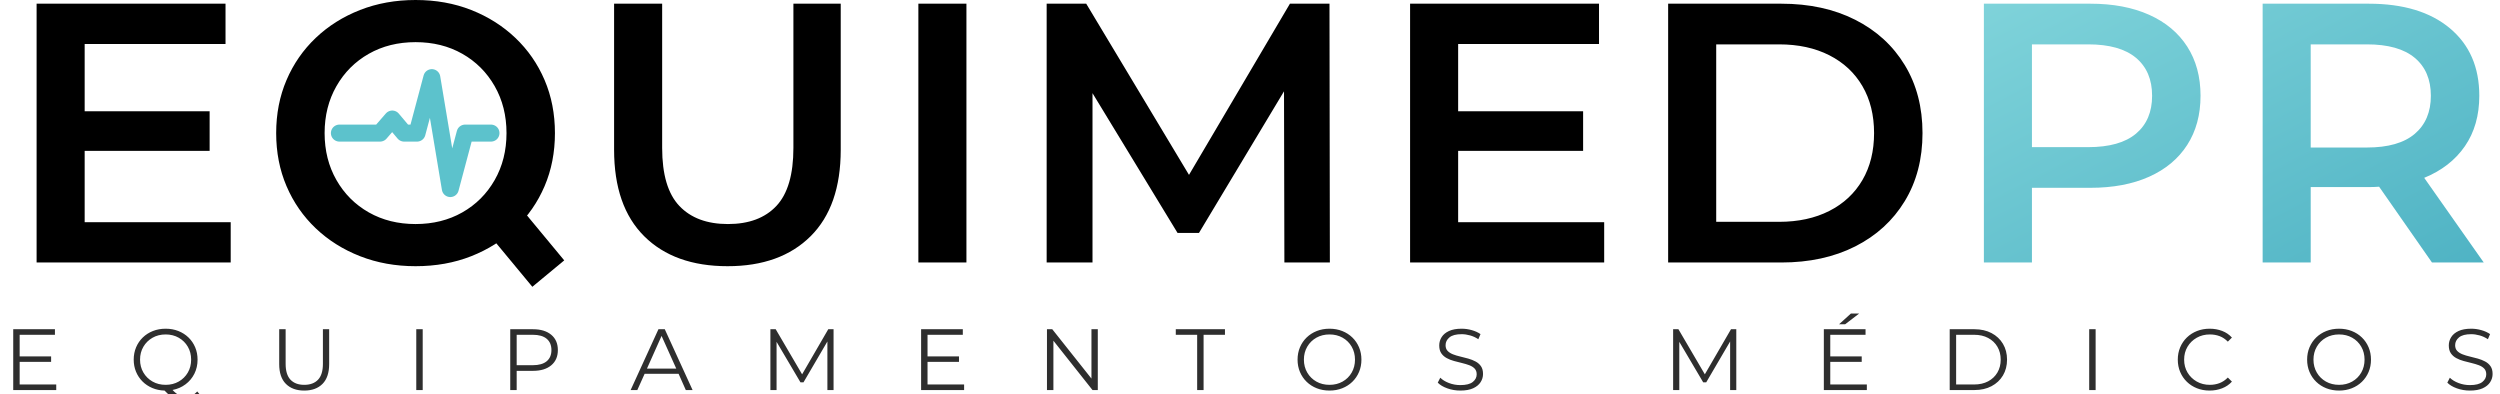
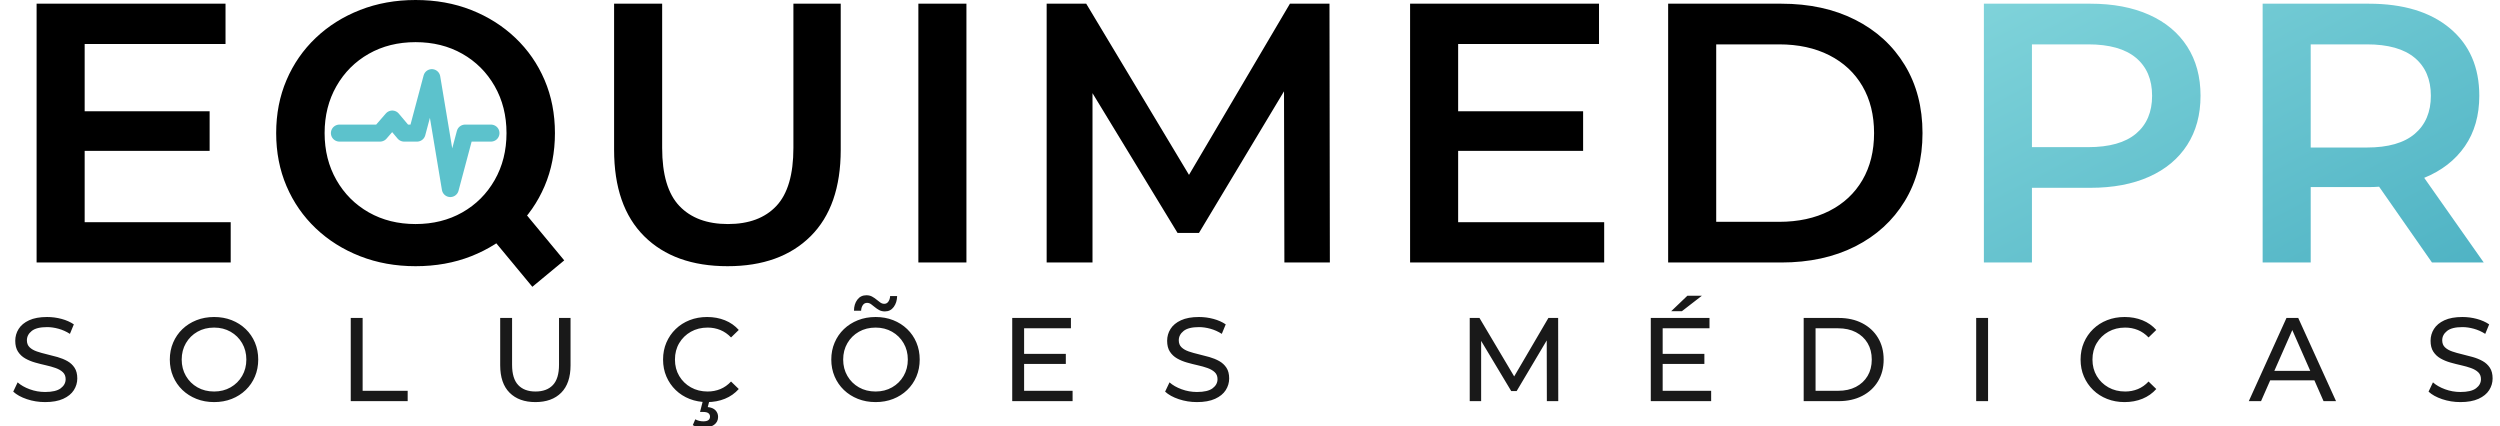
- <svg xmlns="http://www.w3.org/2000/svg" viewBox="-5 -10 6762 1065">
+ <svg xmlns="http://www.w3.org/2000/svg" viewBox="-5 -10 6762 1150">
  <defs>
    <linearGradient id="lg-pr" x1="0" y1="0" x2="1" y2="1">
      <stop offset="0" stop-color="#7FD3DA" />
      <stop offset="1" stop-color="#4FB3C4" />
    </linearGradient>
  </defs>
  <path fill="currentColor" d="M94 700V0H605V109H224V291H562V398H224V591H619V700Z M1119 710Q1038 710 969.0 683.0Q900 656 849.0 607.5Q798 559 770.0 493.5Q742 428 742 350Q742 272 770.0 206.5Q798 141 849.0 92.5Q900 44 969.0 17.0Q1038 -10 1119 -10Q1201 -10 1269.5 17.0Q1338 44 1389.0 92.5Q1440 141 1468.0 206.5Q1496 272 1496 350Q1496 428 1468.0 493.5Q1440 559 1389.0 607.5Q1338 656 1269.5 683.0Q1201 710 1119 710ZM1119 596Q1190 596 1245.5 564.5Q1301 533 1333.0 477.0Q1365 421 1365 350Q1365 279 1333.0 223.0Q1301 167 1245.5 135.5Q1190 104 1119 104Q1048 104 992.5 135.5Q937 167 905.0 223.0Q873 279 873 350Q873 421 905.0 477.0Q937 533 992.5 564.5Q1048 596 1119 596Z M1963 710Q1819 710 1737.5 629.0Q1656 548 1656 395V0H1786V390Q1786 498 1832.5 547.0Q1879 596 1964 596Q2049 596 2095.0 547.0Q2141 498 2141 390V0H2269V395Q2269 548 2187.5 629.0Q2106 710 1963 710Z M2479 700V0H2609V700Z M2826 700V0H2933L3211 463L3484 0H3591L3592 700H3469L3468 237L3238 620H3180L2950 242V700Z M3809 700V0H4320V109H3939V291H4277V398H3939V591H4334V700Z M4507 700V0H4813Q4927 0 5013.0 43.5Q5099 87 5147.0 166.0Q5195 245 5195 350Q5195 455 5147.0 534.0Q5099 613 5013.0 656.5Q4927 700 4813 700ZM4637 590H4807Q4885 590 4943.0 560.5Q5001 531 5032.5 477.0Q5064 423 5064 350Q5064 277 5032.5 223.0Q5001 169 4943.0 139.5Q4885 110 4807 110H4637Z" />
  <path fill="none" stroke="currentColor" stroke-width="112" d="M1333 555 L1478 730" />
  <path class="logo-pulse" fill="none" stroke="#5CC2CC" stroke-width="46" stroke-linecap="round" stroke-linejoin="round" d="M913 350 L1023 350 L1056 312 L1088 350 L1123 350 L1163 200 L1213 500 L1253 350 L1288 350 L1323 350" />
  <path class="logo-pr" fill="url(#lg-pr)" d="M5361 700V0H5649Q5741 0 5808.0 30.0Q5875 60 5911.0 116.0Q5947 172 5947 249Q5947 326 5911.0 382.0Q5875 438 5808.0 468.0Q5741 498 5649 498H5491V700ZM5491 388H5643Q5729 388 5772.5 351.5Q5816 315 5816 249Q5816 183 5772.5 146.5Q5729 110 5643 110H5491Z M6115 700V0H6402Q6542 0 6621.5 66.5Q6701 133 6701 249Q6701 329 6662.0 385.5Q6623 442 6552 471L6713 700H6573L6430 495Q6417 496 6403 496H6245V700ZM6245 389H6397Q6483 389 6526.5 352.0Q6570 315 6570 249Q6570 183 6526.5 146.5Q6483 110 6397 110H6245Z" />
-   <path class="logo-tag" fill="currentColor" opacity="0.82" d="M30.79 1045.0V880.5H143.59V895.54H48.18V954.055H133.25V968.86H48.18V1029.96H147.115V1045.0Z M496.945 1077.665Q482.61 1077.665 469.45 1070.497Q456.29 1063.33 440.075 1046.41Q422.215 1045.94 406.94 1039.477Q391.665 1033.015 380.385 1021.735Q369.105 1010.455 362.877 995.415Q356.65 980.375 356.65 962.75Q356.65 944.655 363.112 929.38Q369.575 914.105 381.207 902.825Q392.84 891.545 408.585 885.318Q424.33 879.09 443.13 879.09Q461.695 879.09 477.44 885.318Q493.185 891.545 504.817 902.825Q516.45 914.105 522.912 929.38Q529.375 944.655 529.375 962.75Q529.375 983.665 520.797 1000.82Q512.22 1017.975 496.827 1029.49Q481.435 1041.005 461.695 1044.765Q470.86 1054.635 479.672 1059.1Q488.485 1063.565 497.18 1063.565Q515.51 1063.565 528.435 1048.76L536.895 1058.865Q521.385 1077.665 496.945 1077.665ZM443.13 1030.9Q462.87 1030.9 478.497 1021.97Q494.125 1013.04 503.055 997.648Q511.985 982.255 511.985 962.75Q511.985 943.245 503.055 927.852Q494.125 912.46 478.497 903.53Q462.87 894.6 443.13 894.6Q423.155 894.6 407.527 903.53Q391.9 912.46 382.852 927.852Q373.805 943.245 373.805 962.75Q373.805 982.255 382.852 997.648Q391.9 1013.04 407.527 1021.97Q423.155 1030.9 443.13 1030.9Z M817.869 1046.41Q786.379 1046.41 768.284 1028.315Q750.189 1010.22 750.189 974.735V880.5H767.579V974.03Q767.579 1003.17 780.739 1017.035Q793.899 1030.9 817.869 1030.9Q842.074 1030.9 855.234 1017.035Q868.394 1003.17 868.394 974.03V880.5H885.314V974.735Q885.314 1010.22 867.337 1028.315Q849.359 1046.41 817.869 1046.41Z M1120.934 1045.0V880.5H1138.324V1045.0Z M1375.118 1045.0V880.5H1436.688Q1467.943 880.5 1485.921 895.423Q1503.898 910.345 1503.898 936.9Q1503.898 963.22 1485.921 978.143Q1467.943 993.065 1436.688 993.065H1392.508V1045.0ZM1392.508 977.79H1436.218Q1460.893 977.79 1473.701 967.097Q1486.508 956.405 1486.508 936.9Q1486.508 917.16 1473.701 906.35Q1460.893 895.54 1436.218 895.54H1392.508Z M1700.743 1045.0 1775.943 880.5H1793.098L1868.298 1045.0H1849.968L1830.463 1001.055H1738.578L1718.838 1045.0ZM1744.923 986.955H1824.118L1784.403 898.595Z M2078.772 1045.0V880.5H2093.107L2164.547 1002.465L2235.282 880.5H2249.617V1045.0H2232.932V913.635L2168.307 1024.085H2160.082L2095.457 914.575V1045.0Z M2486.412 1045.0V880.5H2599.212V895.54H2503.802V954.055H2588.872V968.86H2503.802V1029.96H2602.737V1045.0Z M2826.841 1045.0V880.5H2841.176L2947.161 1013.98V880.5H2964.316V1045.0H2949.981L2844.231 911.52V1045.0Z M3233.071 1045.0V895.54H3175.261V880.5H3308.271V895.54H3250.461V1045.0Z M3591.125 1046.41Q3572.325 1046.41 3556.58 1040.182Q3540.835 1033.955 3529.203 1022.675Q3517.57 1011.395 3511.108 996.12Q3504.645 980.845 3504.645 962.75Q3504.645 944.655 3511.108 929.38Q3517.57 914.105 3529.203 902.825Q3540.835 891.545 3556.58 885.318Q3572.325 879.09 3591.125 879.09Q3609.69 879.09 3625.435 885.318Q3641.18 891.545 3652.813 902.825Q3664.445 914.105 3670.908 929.38Q3677.37 944.655 3677.37 962.75Q3677.37 980.845 3670.908 996.12Q3664.445 1011.395 3652.813 1022.675Q3641.18 1033.955 3625.435 1040.182Q3609.69 1046.41 3591.125 1046.41ZM3591.125 1030.9Q3610.865 1030.9 3626.493 1022.088Q3642.12 1013.275 3651.05 997.765Q3659.98 982.255 3659.98 962.75Q3659.98 943.245 3651.05 927.735Q3642.12 912.225 3626.493 903.413Q3610.865 894.6 3591.125 894.6Q3571.15 894.6 3555.523 903.413Q3539.895 912.225 3530.848 927.735Q3521.8 943.245 3521.8 962.75Q3521.8 982.255 3530.848 997.765Q3539.895 1013.275 3555.523 1022.088Q3571.15 1030.9 3591.125 1030.9Z M3944.95 1046.41Q3926.385 1046.41 3909.7 1040.418Q3893.015 1034.425 3883.85 1025.025L3890.665 1011.63Q3899.36 1020.325 3914.047 1025.965Q3928.735 1031.605 3944.95 1031.605Q3967.98 1031.605 3978.555 1023.145Q3989.13 1014.685 3989.13 1002.465Q3989.13 992.83 3983.725 987.072Q3978.32 981.315 3969.272 977.908Q3960.225 974.5 3949.415 971.915Q3938.605 969.33 3927.795 966.393Q3916.985 963.455 3907.937 958.52Q3898.89 953.585 3893.367 945.477Q3887.845 937.37 3887.845 924.21Q3887.845 912.225 3894.307 901.885Q3900.77 891.545 3914.165 885.318Q3927.56 879.09 3948.475 879.09Q3962.34 879.09 3975.97 882.967Q3989.6 886.845 3999.47 893.66L3993.595 907.525Q3983.02 900.475 3971.152 897.185Q3959.285 893.895 3948.475 893.895Q3925.915 893.895 3915.457 902.59Q3905 911.285 3905 923.74Q3905 933.375 3910.522 939.132Q3916.045 944.89 3925.092 948.415Q3934.14 951.94 3944.95 954.408Q3955.76 956.875 3966.452 959.93Q3977.145 962.985 3986.192 967.803Q3995.24 972.62 4000.762 980.61Q4006.285 988.6 4006.285 1001.525Q4006.285 1013.51 3999.705 1023.732Q3993.125 1033.955 3979.612 1040.182Q3966.1 1046.41 3944.95 1046.41Z M4520.478 1045.0V880.5H4534.813L4606.253 1002.465L4676.988 880.5H4691.323V1045.0H4674.638V913.635L4610.013 1024.085H4601.788L4537.163 914.575V1045.0Z M4928.117 1045.0V880.5H5040.917V895.54H4945.507V954.055H5030.577V968.86H4945.507V1029.96H5044.442V1045.0ZM4969.242 867.105 5001.437 837.965H5023.762L4985.692 867.105Z M5268.547 1045.0V880.5H5335.522Q5361.842 880.5 5381.699 890.957Q5401.557 901.415 5412.602 919.98Q5423.647 938.545 5423.647 962.75Q5423.647 986.955 5412.602 1005.52Q5401.557 1024.085 5381.699 1034.543Q5361.842 1045.0 5335.522 1045.0ZM5285.937 1029.96H5334.582Q5356.437 1029.96 5372.534 1021.382Q5388.632 1012.805 5397.562 997.648Q5406.492 982.49 5406.492 962.75Q5406.492 943.01 5397.562 927.852Q5388.632 912.695 5372.534 904.118Q5356.437 895.54 5334.582 895.54H5285.937Z M5645.871 1045.0V880.5H5663.261V1045.0Z M5971.496 1046.41Q5952.931 1046.41 5937.303 1040.182Q5921.676 1033.955 5910.043 1022.675Q5898.411 1011.395 5891.948 996.12Q5885.486 980.845 5885.486 962.75Q5885.486 944.655 5891.948 929.38Q5898.411 914.105 5910.043 902.825Q5921.676 891.545 5937.421 885.318Q5953.166 879.09 5971.731 879.09Q5989.826 879.09 6005.453 885.082Q6021.081 891.075 6031.891 903.06L6020.846 914.105Q6010.741 903.765 5998.521 899.183Q5986.301 894.6 5972.201 894.6Q5952.461 894.6 5936.716 903.53Q5920.971 912.46 5911.806 927.852Q5902.641 943.245 5902.641 962.75Q5902.641 982.255 5911.806 997.648Q5920.971 1013.04 5936.716 1021.97Q5952.461 1030.9 5972.201 1030.9Q5986.301 1030.9 5998.521 1026.2Q6010.741 1021.5 6020.846 1011.16L6031.891 1022.205Q6021.081 1034.19 6005.336 1040.3Q5989.591 1046.41 5971.496 1046.41Z M6321.795 1046.41Q6302.995 1046.41 6287.25 1040.182Q6271.505 1033.955 6259.873 1022.675Q6248.24 1011.395 6241.778 996.12Q6235.315 980.845 6235.315 962.75Q6235.315 944.655 6241.778 929.38Q6248.24 914.105 6259.873 902.825Q6271.505 891.545 6287.25 885.318Q6302.995 879.09 6321.795 879.09Q6340.36 879.09 6356.105 885.318Q6371.85 891.545 6383.483 902.825Q6395.115 914.105 6401.578 929.38Q6408.04 944.655 6408.04 962.75Q6408.04 980.845 6401.578 996.12Q6395.115 1011.395 6383.483 1022.675Q6371.85 1033.955 6356.105 1040.182Q6340.36 1046.41 6321.795 1046.41ZM6321.795 1030.9Q6341.535 1030.9 6357.163 1022.088Q6372.79 1013.275 6381.72 997.765Q6390.65 982.255 6390.65 962.75Q6390.65 943.245 6381.72 927.735Q6372.79 912.225 6357.163 903.413Q6341.535 894.6 6321.795 894.6Q6301.82 894.6 6286.193 903.413Q6270.565 912.225 6261.518 927.735Q6252.47 943.245 6252.47 962.75Q6252.47 982.255 6261.518 997.765Q6270.565 1013.275 6286.193 1022.088Q6301.82 1030.9 6321.795 1030.9Z M6675.62 1046.41Q6657.055 1046.41 6640.37 1040.418Q6623.685 1034.425 6614.52 1025.025L6621.335 1011.63Q6630.03 1020.325 6644.717 1025.965Q6659.405 1031.605 6675.62 1031.605Q6698.65 1031.605 6709.225 1023.145Q6719.8 1014.685 6719.8 1002.465Q6719.8 992.83 6714.395 987.072Q6708.99 981.315 6699.942 977.908Q6690.895 974.5 6680.085 971.915Q6669.275 969.33 6658.465 966.393Q6647.655 963.455 6638.608 958.52Q6629.56 953.585 6624.037 945.477Q6618.515 937.37 6618.515 924.21Q6618.515 912.225 6624.977 901.885Q6631.44 891.545 6644.835 885.318Q6658.23 879.09 6679.145 879.09Q6693.01 879.09 6706.64 882.967Q6720.27 886.845 6730.14 893.66L6724.265 907.525Q6713.69 900.475 6701.822 897.185Q6689.955 893.895 6679.145 893.895Q6656.585 893.895 6646.127 902.59Q6635.67 911.285 6635.67 923.74Q6635.67 933.375 6641.192 939.132Q6646.715 944.89 6655.762 948.415Q6664.81 951.94 6675.62 954.408Q6686.43 956.875 6697.122 959.93Q6707.815 962.985 6716.862 967.803Q6725.91 972.62 6731.432 980.61Q6736.955 988.6 6736.955 1001.525Q6736.955 1013.51 6730.375 1023.732Q6723.795 1033.955 6710.282 1040.182Q6696.77 1046.41 6675.62 1046.41Z" />
+   <path class="logo-tag" fill="currentColor" opacity="0.9" d="M116.94 1077.57Q91.23 1077.57 67.76 1069.7Q44.3 1061.82 30.8 1049.29L42.69 1024.21Q55.23 1035.46 75.32 1042.86Q95.41 1050.25 116.94 1050.25Q145.87 1050.25 159.21 1040.29Q172.55 1030.32 172.55 1015.54Q172.55 1003.96 165.16 996.89Q157.76 989.82 145.55 985.48Q133.34 981.14 118.87 977.93Q104.41 974.71 89.78 970.54Q75.16 966.36 63.1 959.45Q51.05 952.54 43.66 941.12Q36.26 929.71 36.26 911.71Q36.26 894.36 45.43 879.73Q54.59 865.11 73.71 856.27Q92.84 847.43 122.41 847.43Q142.34 847.43 161.46 852.57Q180.59 857.71 194.73 867.36L184.12 893.07Q169.66 883.75 153.43 879.25Q137.19 874.75 122.41 874.75Q93.8 874.75 80.78 885.2Q67.76 895.64 67.76 910.43Q67.76 922.32 75.16 929.39Q82.55 936.46 94.76 940.64Q106.98 944.82 121.44 948.2Q135.91 951.57 150.53 955.75Q165.16 959.93 177.21 966.68Q189.26 973.43 196.66 984.68Q204.05 995.93 204.05 1013.61Q204.05 1030.64 194.73 1045.27Q185.41 1059.89 165.96 1068.73Q146.51 1077.57 116.94 1077.57Z M574.2 1077.57Q548.16 1077.57 526.31 1068.89Q504.45 1060.21 488.38 1044.79Q472.31 1029.36 463.31 1008.3Q454.31 987.25 454.31 962.5Q454.31 937.75 463.31 916.7Q472.31 895.64 488.38 880.21Q504.45 864.79 526.31 856.11Q548.16 847.43 574.2 847.43Q599.91 847.43 621.61 855.95Q643.31 864.46 659.54 880.05Q675.77 895.64 684.61 916.7Q693.45 937.75 693.45 962.5Q693.45 987.25 684.61 1008.3Q675.77 1029.36 659.54 1044.95Q643.31 1060.54 621.61 1069.05Q599.91 1077.57 574.2 1077.57ZM574.2 1048.96Q598.95 1048.96 618.72 1037.71Q638.48 1026.46 649.89 1006.86Q661.31 987.25 661.31 962.5Q661.31 937.75 649.89 918.14Q638.48 898.54 618.72 887.29Q598.95 876.04 574.2 876.04Q548.81 876.04 529.04 887.29Q509.27 898.54 497.86 918.14Q486.45 937.75 486.45 962.5Q486.45 987.25 497.86 1006.86Q509.27 1026.46 529.04 1037.71Q548.81 1048.96 574.2 1048.96Z M943.7 1075V850H975.85V1047.04H1097.67V1075Z M1443.07 1077.57Q1398.71 1077.57 1373.32 1052.18Q1347.92 1026.79 1347.92 977.93V850H1380.07V976.64Q1380.07 1013.93 1396.62 1031.45Q1413.17 1048.96 1443.39 1048.96Q1473.92 1048.96 1490.48 1031.45Q1507.03 1013.93 1507.03 976.64V850H1538.21V977.93Q1538.21 1026.79 1512.98 1052.18Q1487.75 1077.57 1443.07 1077.57Z M1907.39 1077.57Q1882 1077.57 1860.3 1069.05Q1838.61 1060.54 1822.54 1044.95Q1806.46 1029.36 1797.46 1008.46Q1788.46 987.57 1788.46 962.5Q1788.46 937.43 1797.46 916.54Q1806.46 895.64 1822.54 880.05Q1838.61 864.46 1860.3 855.95Q1882 847.43 1907.71 847.43Q1933.75 847.43 1955.77 856.27Q1977.79 865.11 1993.21 882.46L1972.32 902.71Q1959.46 889.21 1943.39 882.62Q1927.32 876.04 1909 876.04Q1883.61 876.04 1863.68 887.29Q1843.75 898.54 1832.18 917.98Q1820.61 937.43 1820.61 962.5Q1820.61 987.57 1832.18 1007.02Q1843.75 1026.46 1863.68 1037.71Q1883.61 1048.96 1909 1048.96Q1927.32 1048.96 1943.39 1042.38Q1959.46 1035.79 1972.32 1021.96L1993.21 1042.21Q1977.79 1059.57 1955.77 1068.57Q1933.75 1077.57 1907.39 1077.57ZM1897.43 1147Q1880.71 1147 1868.82 1139.93L1875.57 1124.18Q1885.54 1129.64 1897.43 1129.64Q1915.43 1129.64 1915.43 1116.79Q1915.43 1111 1911.09 1107.62Q1906.75 1104.25 1897.11 1104.25H1888.43L1896.46 1072.75H1914.14L1909.32 1091.07Q1923.14 1092.36 1930.21 1099.75Q1937.29 1107.14 1937.29 1117.75Q1937.29 1131.25 1926.36 1139.12Q1915.43 1147 1897.43 1147Z M2363.36 1077.57Q2337.33 1077.57 2315.47 1068.89Q2293.61 1060.21 2277.54 1044.79Q2261.47 1029.36 2252.47 1008.3Q2243.47 987.25 2243.47 962.5Q2243.47 937.75 2252.47 916.7Q2261.47 895.64 2277.54 880.21Q2293.61 864.79 2315.47 856.11Q2337.33 847.43 2363.36 847.43Q2389.08 847.43 2410.77 855.95Q2432.47 864.46 2448.7 880.05Q2464.93 895.64 2473.77 916.7Q2482.61 937.75 2482.61 962.5Q2482.61 987.25 2473.77 1008.3Q2464.93 1029.36 2448.7 1044.95Q2432.47 1060.54 2410.77 1069.05Q2389.08 1077.57 2363.36 1077.57ZM2363.36 1048.96Q2388.11 1048.96 2407.88 1037.71Q2427.65 1026.46 2439.06 1006.86Q2450.47 987.25 2450.47 962.5Q2450.47 937.75 2439.06 918.14Q2427.65 898.54 2407.88 887.29Q2388.11 876.04 2363.36 876.04Q2337.97 876.04 2318.2 887.29Q2298.43 898.54 2287.02 918.14Q2275.61 937.75 2275.61 962.5Q2275.61 987.25 2287.02 1006.86Q2298.43 1026.46 2318.2 1037.71Q2337.97 1048.96 2363.36 1048.96ZM2388.43 832.32Q2379.76 832.32 2373.17 828.79Q2366.58 825.25 2361.27 820.75Q2355.97 816.25 2350.99 812.71Q2346.01 809.18 2340.22 809.18Q2332.83 809.18 2328.65 815.45Q2324.47 821.71 2324.15 830.39H2304.86Q2304.86 812.71 2313.86 800.66Q2322.86 788.61 2338.29 788.61Q2347.29 788.61 2353.72 792.14Q2360.15 795.68 2365.61 800.18Q2371.08 804.68 2376.06 808.21Q2381.04 811.75 2386.83 811.75Q2393.9 811.75 2398.08 805.48Q2402.26 799.21 2402.58 790.86H2421.54Q2421.22 808.21 2412.38 820.27Q2403.54 832.32 2388.43 832.32Z M2732.87 1075V850H2891.65V877.96H2765.01V947.07H2877.83V974.39H2765.01V1047.04H2896.15V1075Z M3232.55 1077.57Q3206.84 1077.57 3183.37 1069.7Q3159.91 1061.82 3146.41 1049.29L3158.3 1024.21Q3170.84 1035.46 3190.93 1042.86Q3211.02 1050.25 3232.55 1050.25Q3261.48 1050.25 3274.82 1040.29Q3288.16 1030.32 3288.16 1015.54Q3288.16 1003.96 3280.77 996.89Q3273.37 989.82 3261.16 985.48Q3248.95 981.14 3234.48 977.93Q3220.02 974.71 3205.39 970.54Q3190.77 966.36 3178.71 959.45Q3166.66 952.54 3159.27 941.12Q3151.87 929.71 3151.87 911.71Q3151.87 894.36 3161.03 879.73Q3170.2 865.11 3189.32 856.27Q3208.45 847.43 3238.02 847.43Q3257.95 847.43 3277.07 852.57Q3296.2 857.71 3310.34 867.36L3299.73 893.07Q3285.27 883.75 3269.03 879.25Q3252.8 874.75 3238.02 874.75Q3209.41 874.75 3196.39 885.2Q3183.37 895.64 3183.37 910.43Q3183.37 922.32 3190.77 929.39Q3198.16 936.46 3210.37 940.64Q3222.59 944.82 3237.05 948.2Q3251.52 951.57 3266.14 955.75Q3280.77 959.93 3292.82 966.68Q3304.87 973.43 3312.27 984.68Q3319.66 995.93 3319.66 1013.61Q3319.66 1030.64 3310.34 1045.27Q3301.02 1059.89 3281.57 1068.73Q3262.12 1077.57 3232.55 1077.57Z M3970.32 1075V850H3996.68L4090.54 1008.14L4183.11 850H4209.47L4209.79 1075H4178.93L4178.61 910.75L4097.29 1047.68H4082.5L4001.18 912.04V1075Z M4460.04 1075V850H4618.83V877.96H4492.19V947.07H4605.01V974.39H4492.19V1047.04H4623.33V1075ZM4515.33 831.68 4559.04 789.89H4598.26L4544.26 831.68Z M4873.59 1075V850H4968.41Q5004.41 850 5031.89 864.14Q5059.37 878.29 5074.64 903.68Q5089.91 929.07 5089.91 962.5Q5089.91 995.93 5074.64 1021.32Q5059.37 1046.71 5031.89 1060.86Q5004.41 1075 4968.41 1075ZM4905.73 1047.04H4966.48Q4994.44 1047.04 5014.85 1036.43Q5035.26 1025.82 5046.51 1006.86Q5057.76 987.89 5057.76 962.5Q5057.76 937.11 5046.51 918.14Q5035.26 899.18 5014.85 888.57Q4994.44 877.96 4966.48 877.96H4905.73Z M5340.16 1075V850H5372.3V1075Z M5741.49 1077.57Q5716.1 1077.57 5694.4 1069.05Q5672.7 1060.54 5656.63 1044.95Q5640.56 1029.36 5631.56 1008.46Q5622.56 987.57 5622.56 962.5Q5622.56 937.43 5631.56 916.54Q5640.56 895.64 5656.63 880.05Q5672.7 864.46 5694.4 855.95Q5716.1 847.43 5741.81 847.43Q5767.85 847.43 5789.86 856.27Q5811.88 865.11 5827.31 882.46L5806.42 902.71Q5793.56 889.21 5777.49 882.62Q5761.42 876.04 5743.1 876.04Q5717.7 876.04 5697.77 887.29Q5677.85 898.54 5666.27 917.98Q5654.7 937.43 5654.7 962.5Q5654.7 987.57 5666.27 1007.02Q5677.85 1026.46 5697.77 1037.71Q5717.7 1048.96 5743.1 1048.96Q5761.42 1048.96 5777.49 1042.38Q5793.56 1035.79 5806.42 1021.96L5827.31 1042.21Q5811.88 1059.57 5789.86 1068.57Q5767.85 1077.57 5741.49 1077.57Z M6077.57 1075 6179.46 850H6211.28L6313.49 1075H6279.74L6254.99 1018.75H6135.42L6110.67 1075ZM6146.67 993.04H6243.74L6195.21 882.79Z M6649.89 1077.57Q6624.18 1077.57 6600.71 1069.7Q6577.25 1061.82 6563.75 1049.29L6575.64 1024.21Q6588.18 1035.46 6608.27 1042.86Q6628.36 1050.25 6649.89 1050.25Q6678.82 1050.25 6692.16 1040.29Q6705.5 1030.32 6705.5 1015.54Q6705.5 1003.96 6698.11 996.89Q6690.71 989.82 6678.5 985.48Q6666.29 981.14 6651.82 977.93Q6637.36 974.71 6622.73 970.54Q6608.11 966.36 6596.05 959.45Q6584 952.54 6576.61 941.12Q6569.21 929.71 6569.21 911.71Q6569.21 894.36 6578.37 879.73Q6587.54 865.11 6606.66 856.27Q6625.79 847.43 6655.36 847.43Q6675.29 847.43 6694.41 852.57Q6713.54 857.71 6727.68 867.36L6717.07 893.07Q6702.61 883.75 6686.37 879.25Q6670.14 874.75 6655.36 874.75Q6626.75 874.75 6613.73 885.2Q6600.71 895.64 6600.71 910.43Q6600.71 922.32 6608.11 929.39Q6615.5 936.46 6627.71 940.64Q6639.93 944.82 6654.39 948.2Q6668.86 951.57 6683.48 955.75Q6698.11 959.93 6710.16 966.68Q6722.21 973.43 6729.61 984.68Q6737 995.93 6737 1013.61Q6737 1030.64 6727.68 1045.27Q6718.36 1059.89 6698.91 1068.73Q6679.46 1077.57 6649.89 1077.57Z" />
</svg>
